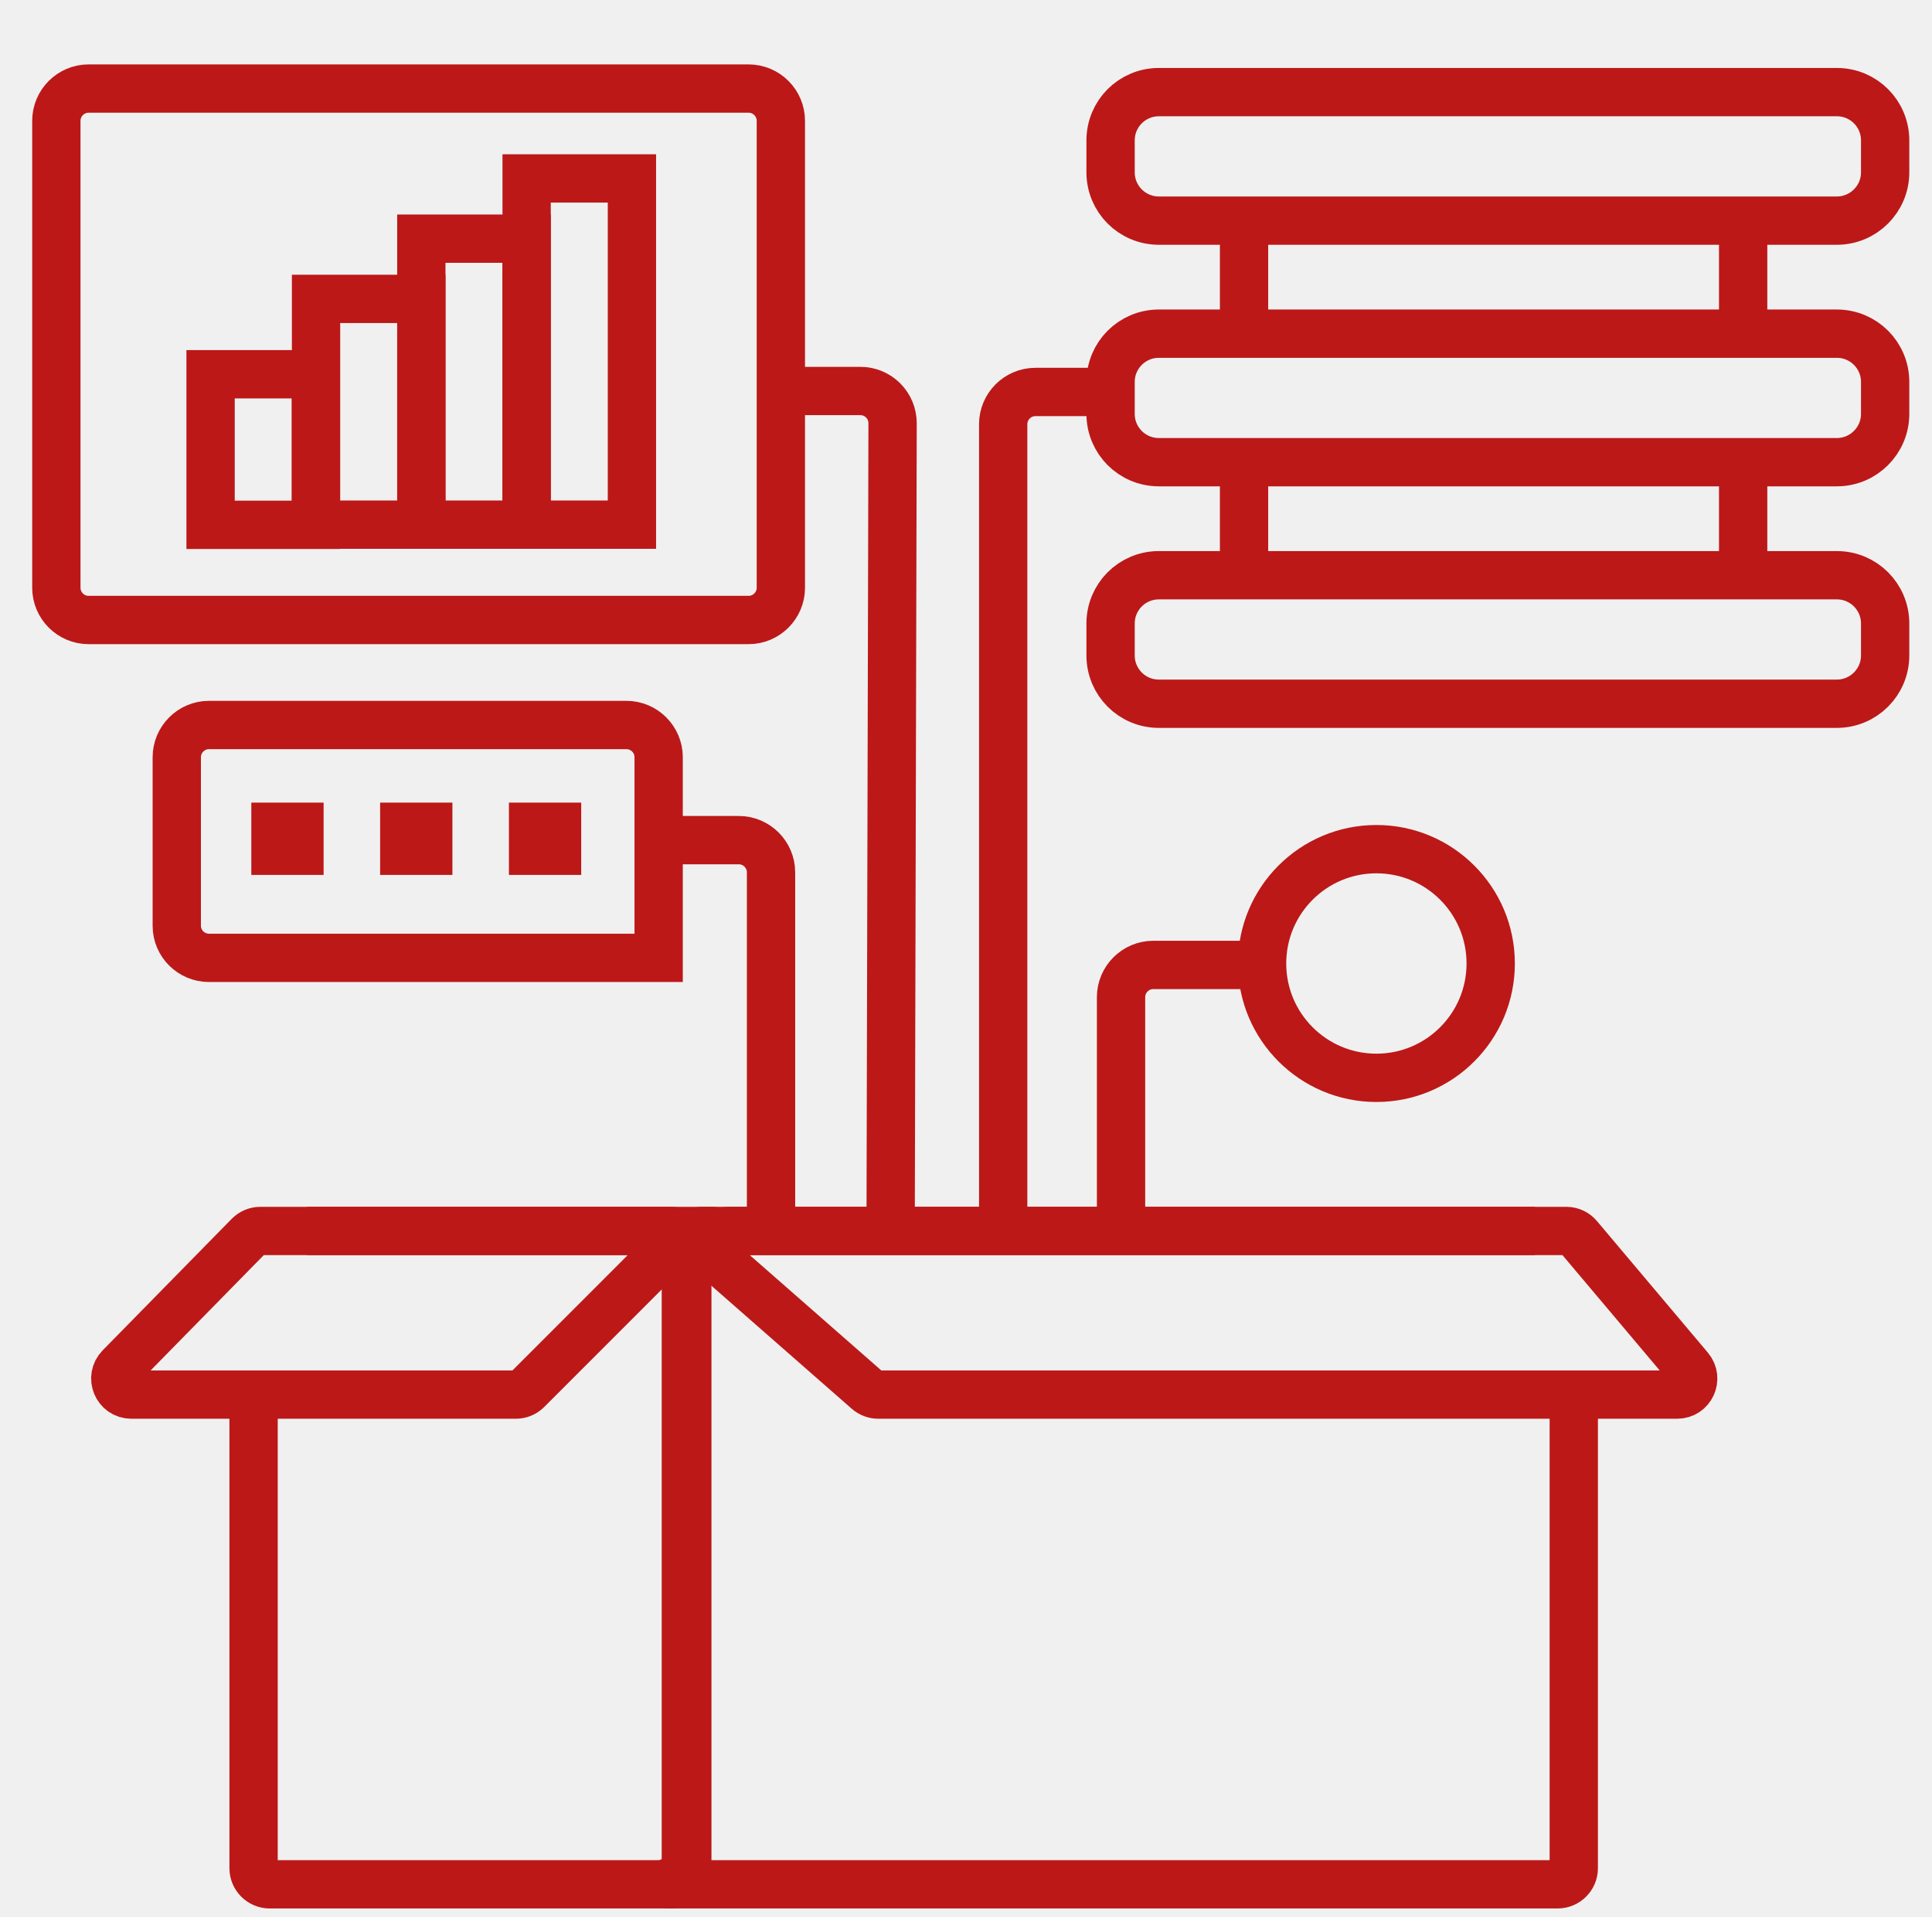
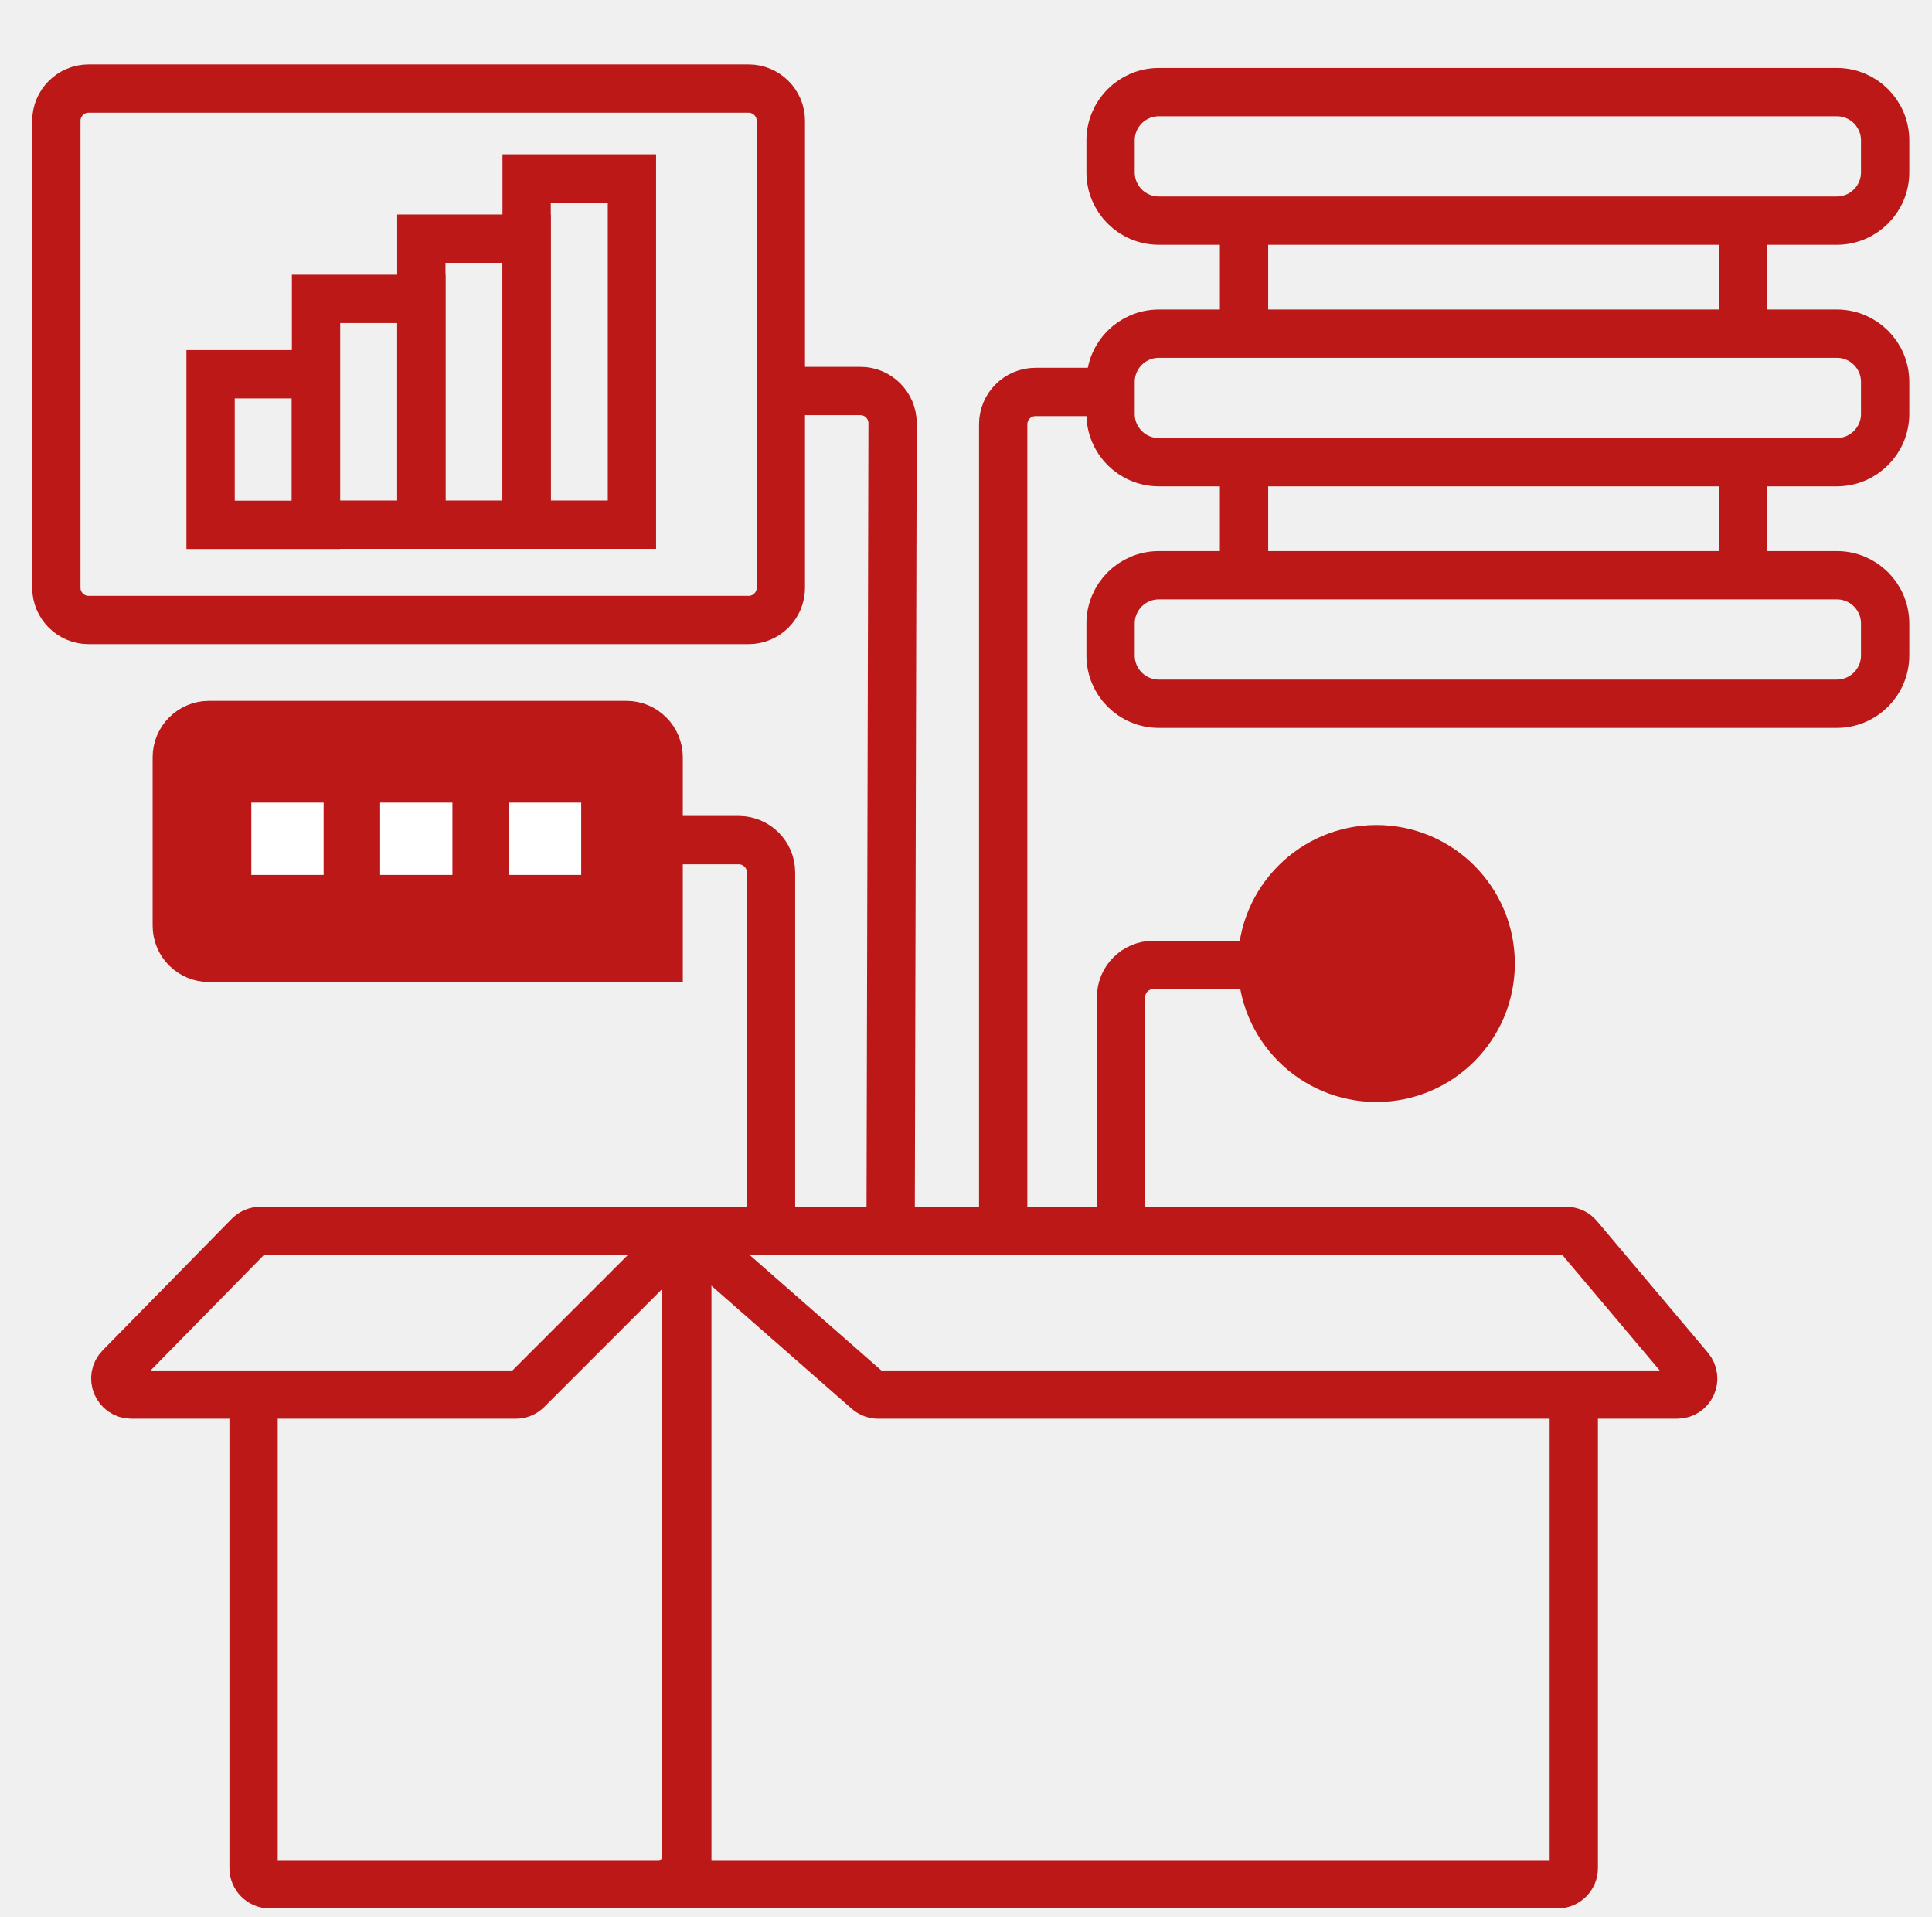
<svg xmlns="http://www.w3.org/2000/svg" version="1.1" id="Layer_1" x="0px" y="0px" viewBox="0 0 120 119" style="enable-background:new 0 0 120 119;" xml:space="preserve">
  <style type="text/css">
	.st0{fill:none;stroke:#BC1818;stroke-width:3;stroke-miterlimit:10;}
- 	.st1{fill:#BC1818;}
+ 	.st1{fill:#BC1818;stroke:#BC1818;stroke-width:3;stroke-miterlimit:10;}
+ 	.st2{fill:#FFFFFF;}
</style>
  <path class="st0" d="M46.5,38.5h-41c-1.1,0-2-0.9-2-2v-29c0-1.1,0.9-2,2-2h41c1.1,0,2,0.9,2,2v29C48.5,37.6,47.6,38.5,46.5,38.5z" />
  <rect x="13.08" y="23.24" class="st0" width="6.54" height="9.35" />
  <rect x="19.63" y="18.56" class="st0" width="6.54" height="14.02" />
  <rect x="26.17" y="14.82" class="st0" width="6.54" height="17.76" />
  <rect x="32.71" y="11.08" class="st0" width="6.54" height="21.5" />
-   <path class="st0" d="M12.98,59.48h27.93V47.02c0-1.1-0.9-2-2-2H12.98c-1.1,0-2,0.9-2,2v10.47C10.98,58.59,11.88,59.48,12.98,59.48z" />
-   <rect x="15.61" y="49.84" class="st1" width="4.49" height="4.49" />
-   <rect x="23.61" y="49.84" class="st1" width="4.49" height="4.49" />
-   <rect x="31.61" y="49.84" class="st1" width="4.49" height="4.49" />
+   <path class="st1" d="M12.98,59.48h27.93V47.02c0-1.1-0.9-2-2-2H12.98c-1.1,0-2,0.9-2,2v10.47C10.98,58.59,11.88,59.48,12.98,59.48z" />
+   <rect x="15.61" y="49.84" class="st2" width="4.49" height="4.49" />
+   <rect x="23.61" y="49.84" class="st2" width="4.49" height="4.49" />
+   <rect x="31.61" y="49.84" class="st2" width="4.49" height="4.49" />
  <path class="st0" d="M114.09,13.7H71.98c-1.66,0-3-1.34-3-3V8.72c0-1.66,1.34-3,3-3h42.11c1.66,0,3,1.34,3,3v1.98  C117.09,12.36,115.74,13.7,114.09,13.7z" />
  <path class="st0" d="M114.09,28.7H71.98c-1.66,0-3-1.34-3-3v-1.98c0-1.66,1.34-3,3-3h42.11c1.66,0,3,1.34,3,3v1.98  C117.09,27.36,115.74,28.7,114.09,28.7z" />
  <path class="st0" d="M114.09,43.7H71.98c-1.66,0-3-1.34-3-3v-1.98c0-1.66,1.34-3,3-3h42.11c1.66,0,3,1.34,3,3v1.98  C117.09,42.36,115.74,43.7,114.09,43.7z" />
-   <circle class="st0" cx="85.49" cy="59.83" r="7.1" />
+   <circle class="st1" cx="85.49" cy="59.83" r="7.1" />
  <path class="st0" d="M19.08,76.44h22.61c0.55,0,1,0.45,1,1v38.57c0,0.55-0.45,1-1,1H16.75c-0.55,0-1-0.45-1-1V87.19" />
  <path class="st0" d="M97.75,86.63v29.38c0,0.55-0.45,1-1,1H41.6c-0.55,0,1-0.45,1-1V77.44c0-0.55,0.45-1,1-1h51.73" />
  <path class="st0" d="M40.9,78.15l-8.16,8.16c-0.19,0.19-0.44,0.29-0.71,0.29H8.16c-0.89,0-1.33-1.07-0.71-1.7l8.01-8.16  c0.19-0.19,0.44-0.3,0.71-0.3c2.71,0,22.04,0,28.04,0C45.09,76.44,41.53,77.52,40.9,78.15z" />
  <path class="st0" d="M73.22,76.44c0,0-20.55,0-27.99,0c-0.92,0-1.35,1.14-0.65,1.75l9.31,8.16c0.18,0.16,0.42,0.25,0.66,0.25h49.62  c0.85,0,1.31-0.99,0.76-1.64l-6.88-8.16c-0.19-0.23-0.47-0.36-0.76-0.36L73.22,76.44z" />
  <path class="st0" d="M40.83,52.17h5.06c1.1,0,2,0.9,2,2v22.05" />
  <path class="st0" d="M49.24,24.28h4.2c1.11,0,2,0.9,2,2l-0.12,49.49" />
  <path class="st0" d="M79.38,59.92h-7.75c-1.1,0-2,0.9-2,2V76" />
  <path class="st0" d="M68.41,24.34h-4.1c-1.1,0-2,0.9-2,2V76" />
  <line class="st0" x1="77.27" y1="13.7" x2="77.27" y2="20.58" />
  <line class="st0" x1="77.27" y1="28.7" x2="77.27" y2="35.58" />
  <line class="st0" x1="108.27" y1="28.7" x2="108.27" y2="35.58" />
  <line class="st0" x1="108.27" y1="13.7" x2="108.27" y2="20.58" />
</svg>
